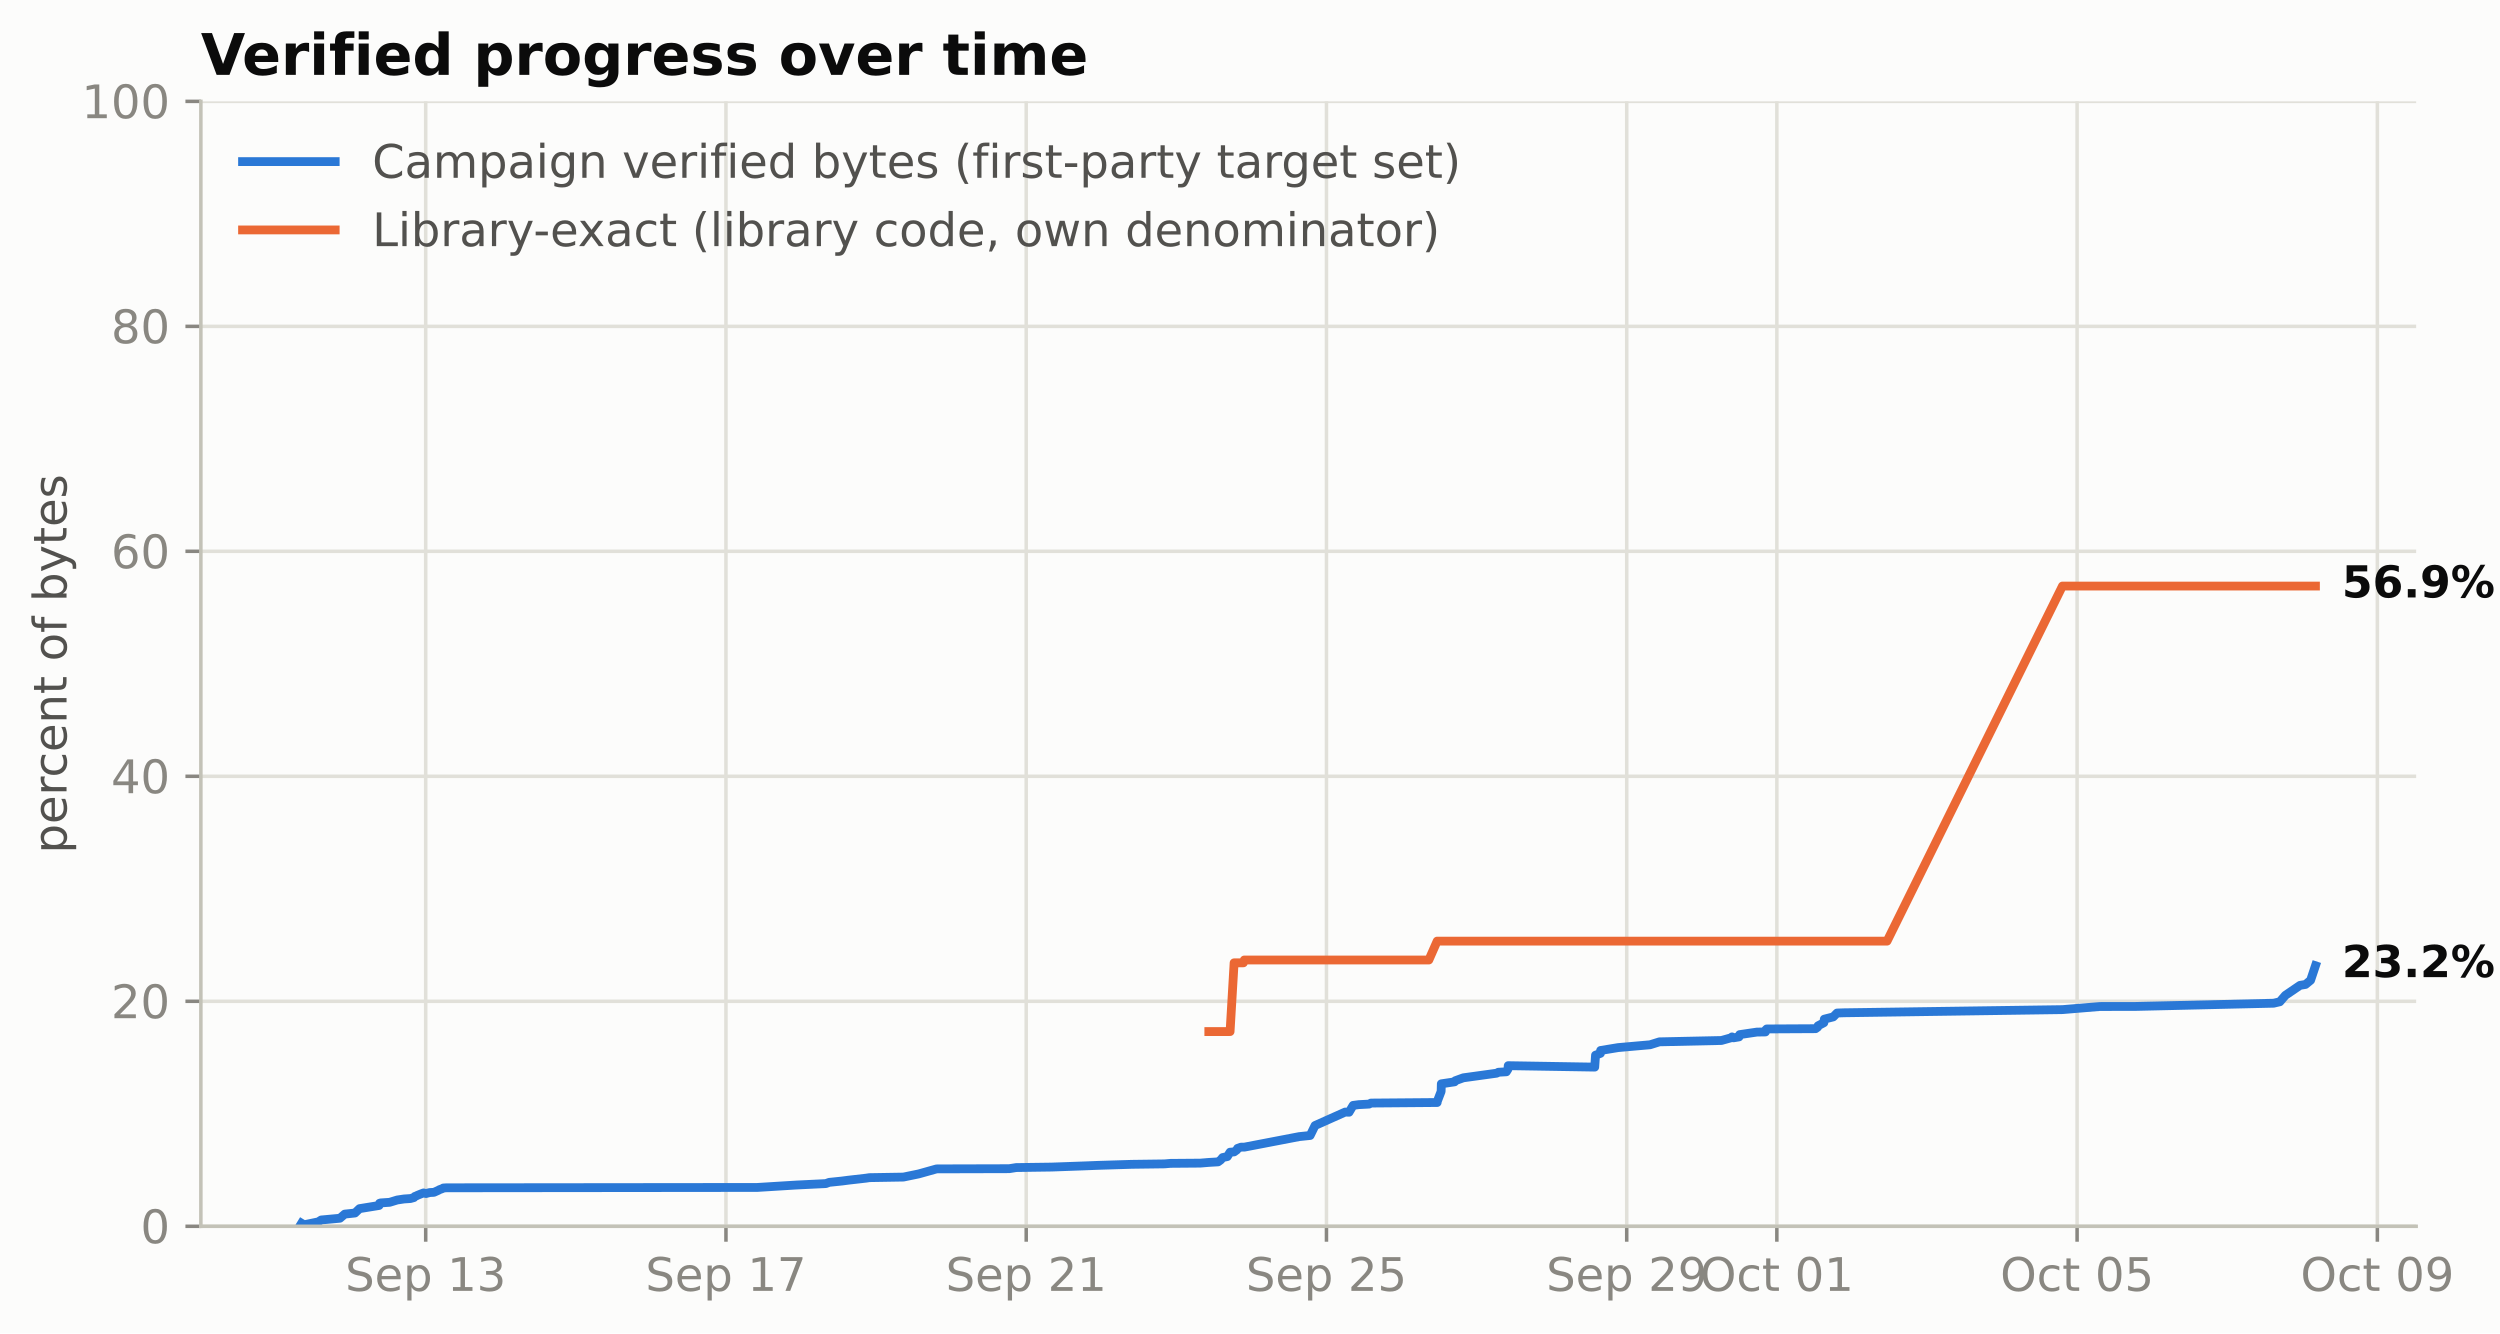
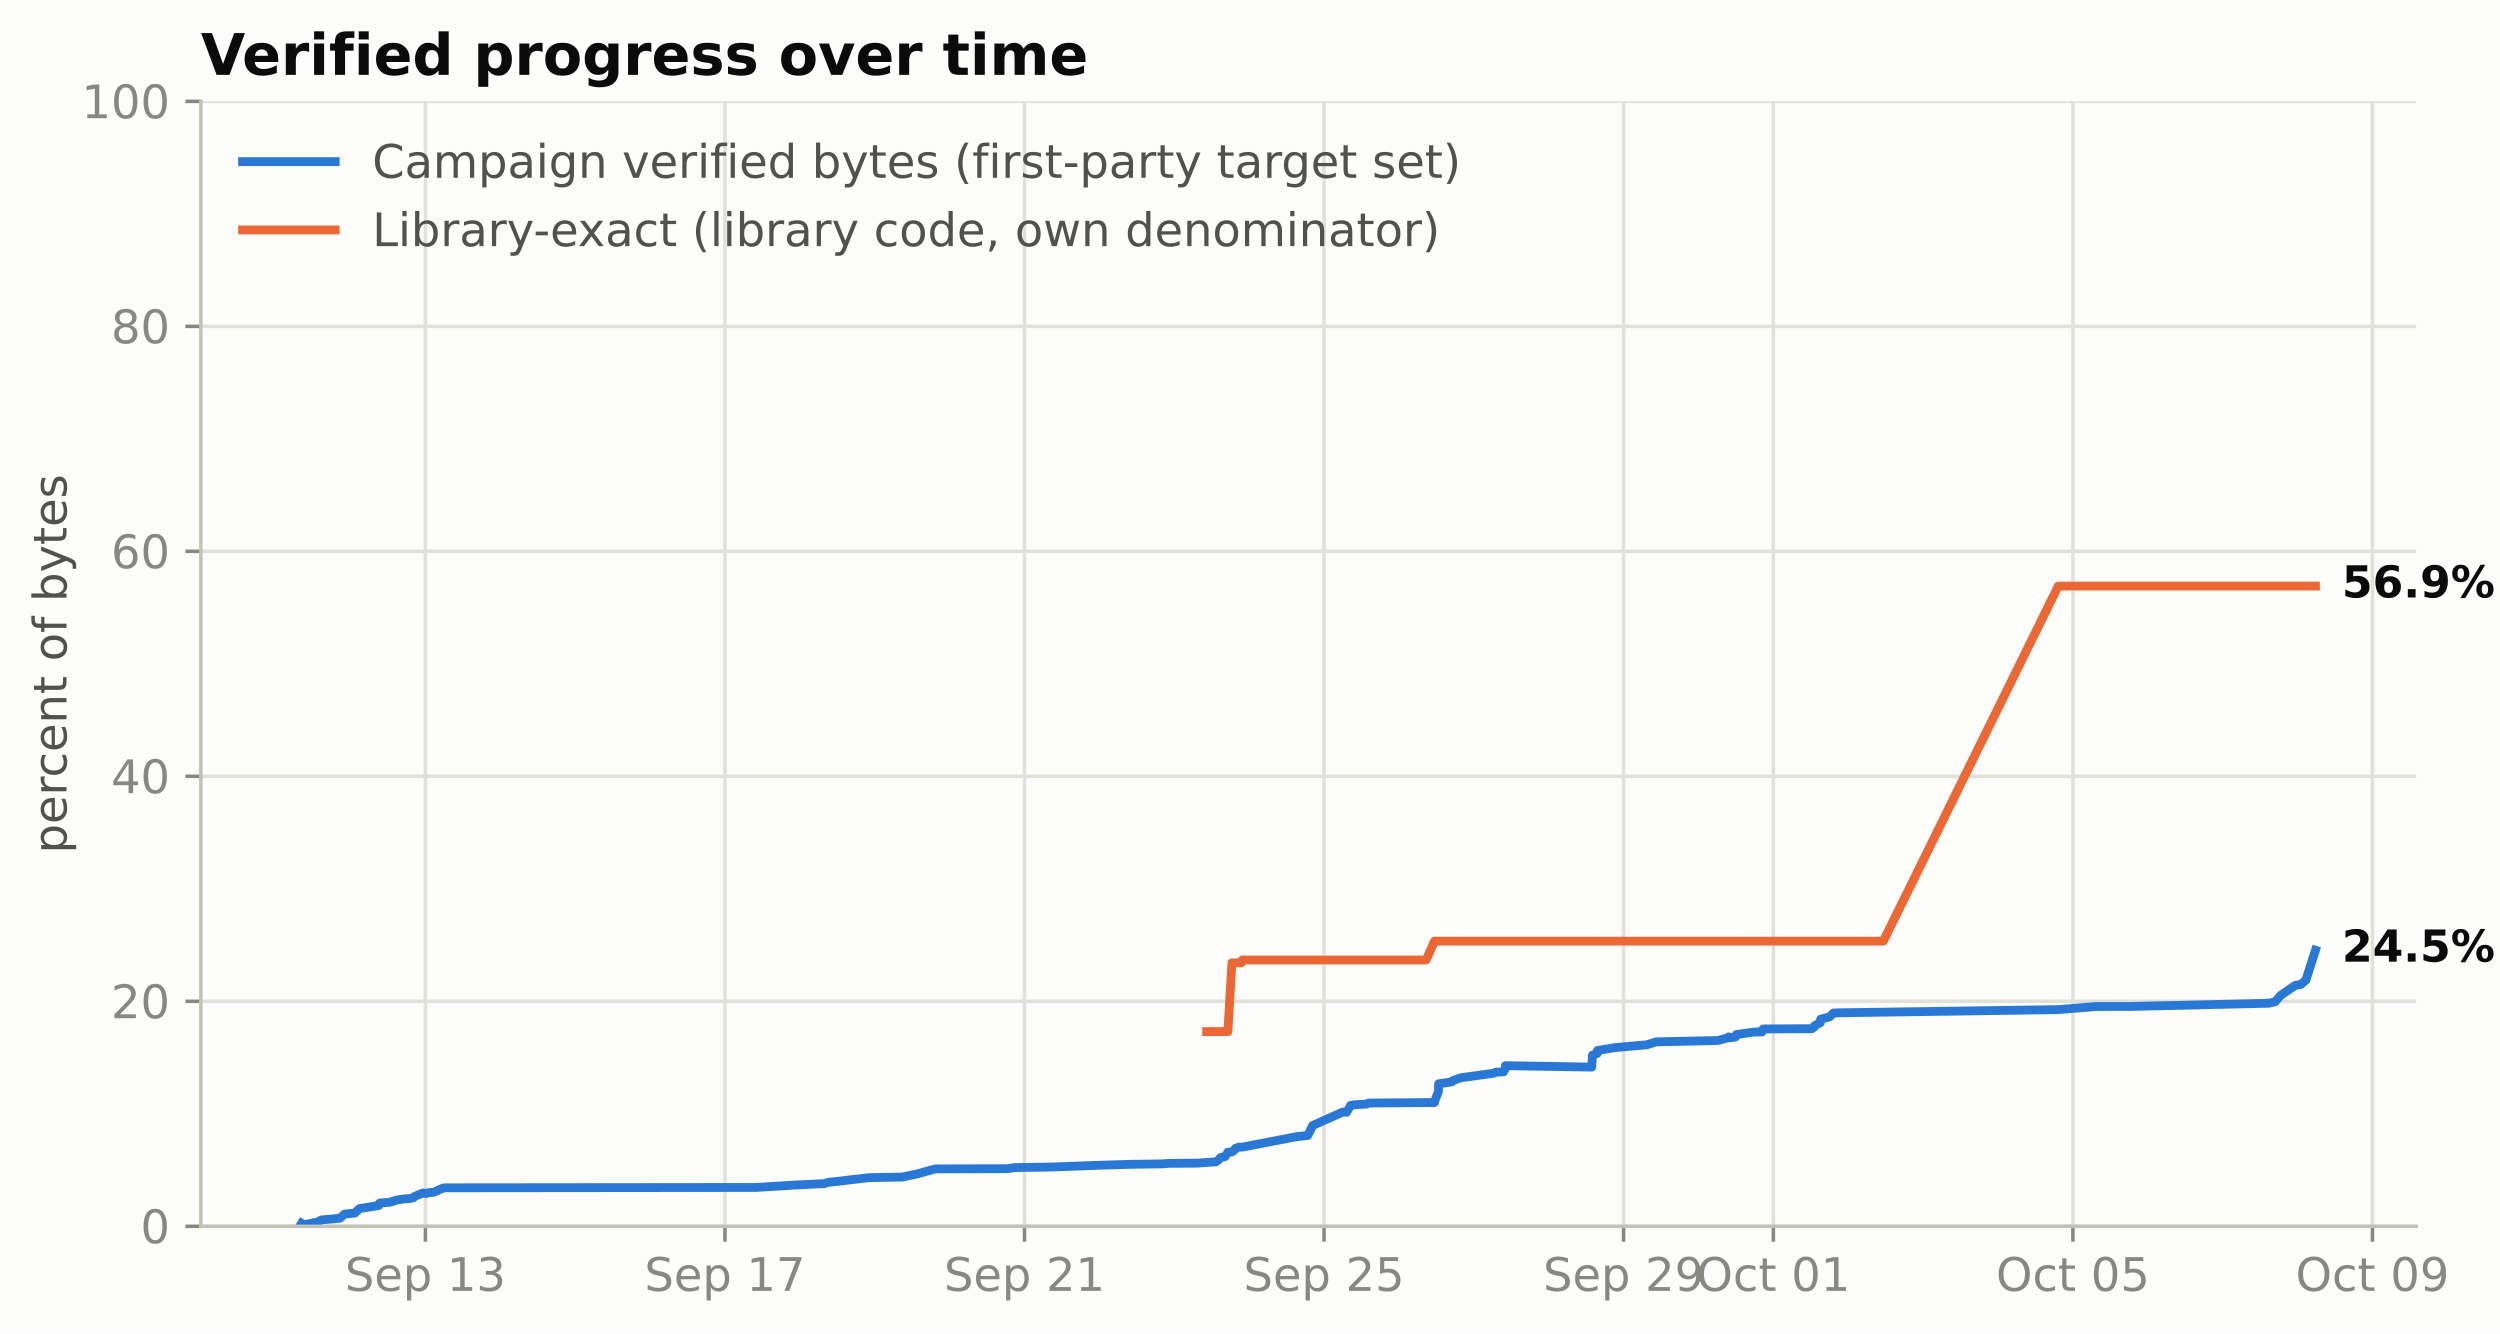
<svg xmlns="http://www.w3.org/2000/svg" xmlns:xlink="http://www.w3.org/1999/xlink" width="566.745pt" height="302.26pt" viewBox="0 0 566.745 302.26" version="1.1">
  <defs>
    <style type="text/css">*{stroke-linejoin: round; stroke-linecap: butt}</style>
  </defs>
  <g id="figure_1">
    <g id="patch_1">
      <path d="M 0 302.26  L 566.745 302.26  L 566.745 0  L 0 0  z " style="fill: #fcfcfb" />
    </g>
    <g id="axes_1">
      <g id="patch_2">
        <path d="M 45.536 278  L 547.736 278  L 547.736 22.976  L 45.536 22.976  z " style="fill: #fcfcfb" />
      </g>
      <g id="matplotlib.axis_1">
        <g id="xtick_1">
          <g id="line2d_1">
-             <path d="M 96.505 278  L 96.505 22.976  " clip-path="url(#pf7d3f120eb)" style="fill: none; stroke: #e1e0d9; stroke-width: 0.8; stroke-linecap: square" />
+             <path d="M 96.439 278  L 96.439 22.976  " clip-path="url(#pf7d3f120eb)" style="fill: none; stroke: #e1e0d9; stroke-width: 0.8; stroke-linecap: square" />
          </g>
          <g id="line2d_2">
            <defs>
              <path id="mc9588ca993" d="M 0 0  L 0 3.5  " style="stroke: #898781; stroke-width: 0.8" />
            </defs>
            <g>
-               <use xlink:href="#mc9588ca993" x="96.505" y="278" style="fill: #898781; stroke: #898781; stroke-width: 0.8" />
+               <use xlink:href="#mc9588ca993" x="96.439" y="278" style="fill: #898781; stroke: #898781; stroke-width: 0.8" />
            </g>
          </g>
          <g id="text_1">
-             <text style="font-size: 10.5px; font-family: 'Segoe UI', 'DejaVu Sans', 'Bitstream Vera Sans', 'Computer Modern Sans Serif', 'Lucida Grande', 'Verdana', 'Geneva', 'Lucid', 'Arial', 'Helvetica', 'Avant Garde', sans-serif; text-anchor: middle; fill: #898781" x="96.505" y="292.645" transform="rotate(-0 96.50549 292.6447)">Sep 13</text>
+             <text style="font-size: 10.5px; font-family: 'Segoe UI', 'DejaVu Sans', 'Bitstream Vera Sans', 'Computer Modern Sans Serif', 'Lucida Grande', 'Verdana', 'Geneva', 'Lucid', 'Arial', 'Helvetica', 'Avant Garde', sans-serif; text-anchor: middle; fill: #898781" x="96.439" y="292.645" transform="rotate(-0 96.43893 292.6447)">Sep 13</text>
          </g>
        </g>
        <g id="xtick_2">
          <g id="line2d_3">
-             <path d="M 164.573 278  L 164.573 22.976  " clip-path="url(#pf7d3f120eb)" style="fill: none; stroke: #e1e0d9; stroke-width: 0.8; stroke-linecap: square" />
+             <path d="M 164.345 278  L 164.345 22.976  " clip-path="url(#pf7d3f120eb)" style="fill: none; stroke: #e1e0d9; stroke-width: 0.8; stroke-linecap: square" />
          </g>
          <g id="line2d_4">
            <g>
-               <use xlink:href="#mc9588ca993" x="164.573" y="278" style="fill: #898781; stroke: #898781; stroke-width: 0.8" />
+               <use xlink:href="#mc9588ca993" x="164.345" y="278" style="fill: #898781; stroke: #898781; stroke-width: 0.8" />
            </g>
          </g>
          <g id="text_2">
-             <text style="font-size: 10.5px; font-family: 'Segoe UI', 'DejaVu Sans', 'Bitstream Vera Sans', 'Computer Modern Sans Serif', 'Lucida Grande', 'Verdana', 'Geneva', 'Lucid', 'Arial', 'Helvetica', 'Avant Garde', sans-serif; text-anchor: middle; fill: #898781" x="164.573" y="292.645" transform="rotate(-0 164.5727 292.6447)">Sep 17</text>
+             <text style="font-size: 10.5px; font-family: 'Segoe UI', 'DejaVu Sans', 'Bitstream Vera Sans', 'Computer Modern Sans Serif', 'Lucida Grande', 'Verdana', 'Geneva', 'Lucid', 'Arial', 'Helvetica', 'Avant Garde', sans-serif; text-anchor: middle; fill: #898781" x="164.345" y="292.645" transform="rotate(-0 164.3451 292.6447)">Sep 17</text>
          </g>
        </g>
        <g id="xtick_3">
          <g id="line2d_5">
-             <path d="M 232.64 278  L 232.64 22.976  " clip-path="url(#pf7d3f120eb)" style="fill: none; stroke: #e1e0d9; stroke-width: 0.8; stroke-linecap: square" />
+             <path d="M 232.251 278  L 232.251 22.976  " clip-path="url(#pf7d3f120eb)" style="fill: none; stroke: #e1e0d9; stroke-width: 0.8; stroke-linecap: square" />
          </g>
          <g id="line2d_6">
            <g>
-               <use xlink:href="#mc9588ca993" x="232.64" y="278" style="fill: #898781; stroke: #898781; stroke-width: 0.8" />
+               <use xlink:href="#mc9588ca993" x="232.251" y="278" style="fill: #898781; stroke: #898781; stroke-width: 0.8" />
            </g>
          </g>
          <g id="text_3">
-             <text style="font-size: 10.5px; font-family: 'Segoe UI', 'DejaVu Sans', 'Bitstream Vera Sans', 'Computer Modern Sans Serif', 'Lucida Grande', 'Verdana', 'Geneva', 'Lucid', 'Arial', 'Helvetica', 'Avant Garde', sans-serif; text-anchor: middle; fill: #898781" x="232.64" y="292.645" transform="rotate(-0 232.6399 292.6447)">Sep 21</text>
+             <text style="font-size: 10.5px; font-family: 'Segoe UI', 'DejaVu Sans', 'Bitstream Vera Sans', 'Computer Modern Sans Serif', 'Lucida Grande', 'Verdana', 'Geneva', 'Lucid', 'Arial', 'Helvetica', 'Avant Garde', sans-serif; text-anchor: middle; fill: #898781" x="232.251" y="292.645" transform="rotate(-0 232.2513 292.6447)">Sep 21</text>
          </g>
        </g>
        <g id="xtick_4">
          <g id="line2d_7">
-             <path d="M 300.707 278  L 300.707 22.976  " clip-path="url(#pf7d3f120eb)" style="fill: none; stroke: #e1e0d9; stroke-width: 0.8; stroke-linecap: square" />
+             <path d="M 300.158 278  L 300.158 22.976  " clip-path="url(#pf7d3f120eb)" style="fill: none; stroke: #e1e0d9; stroke-width: 0.8; stroke-linecap: square" />
          </g>
          <g id="line2d_8">
            <g>
-               <use xlink:href="#mc9588ca993" x="300.707" y="278" style="fill: #898781; stroke: #898781; stroke-width: 0.8" />
+               <use xlink:href="#mc9588ca993" x="300.158" y="278" style="fill: #898781; stroke: #898781; stroke-width: 0.8" />
            </g>
          </g>
          <g id="text_4">
-             <text style="font-size: 10.5px; font-family: 'Segoe UI', 'DejaVu Sans', 'Bitstream Vera Sans', 'Computer Modern Sans Serif', 'Lucida Grande', 'Verdana', 'Geneva', 'Lucid', 'Arial', 'Helvetica', 'Avant Garde', sans-serif; text-anchor: middle; fill: #898781" x="300.707" y="292.645" transform="rotate(-0 300.7071 292.6447)">Sep 25</text>
+             <text style="font-size: 10.5px; font-family: 'Segoe UI', 'DejaVu Sans', 'Bitstream Vera Sans', 'Computer Modern Sans Serif', 'Lucida Grande', 'Verdana', 'Geneva', 'Lucid', 'Arial', 'Helvetica', 'Avant Garde', sans-serif; text-anchor: middle; fill: #898781" x="300.158" y="292.645" transform="rotate(-0 300.1575 292.6447)">Sep 25</text>
          </g>
        </g>
        <g id="xtick_5">
          <g id="line2d_9">
-             <path d="M 368.774 278  L 368.774 22.976  " clip-path="url(#pf7d3f120eb)" style="fill: none; stroke: #e1e0d9; stroke-width: 0.8; stroke-linecap: square" />
+             <path d="M 368.064 278  L 368.064 22.976  " clip-path="url(#pf7d3f120eb)" style="fill: none; stroke: #e1e0d9; stroke-width: 0.8; stroke-linecap: square" />
          </g>
          <g id="line2d_10">
            <g>
-               <use xlink:href="#mc9588ca993" x="368.774" y="278" style="fill: #898781; stroke: #898781; stroke-width: 0.8" />
+               <use xlink:href="#mc9588ca993" x="368.064" y="278" style="fill: #898781; stroke: #898781; stroke-width: 0.8" />
            </g>
          </g>
          <g id="text_5">
-             <text style="font-size: 10.5px; font-family: 'Segoe UI', 'DejaVu Sans', 'Bitstream Vera Sans', 'Computer Modern Sans Serif', 'Lucida Grande', 'Verdana', 'Geneva', 'Lucid', 'Arial', 'Helvetica', 'Avant Garde', sans-serif; text-anchor: middle; fill: #898781" x="368.774" y="292.645" transform="rotate(-0 368.7743 292.6447)">Sep 29</text>
+             <text style="font-size: 10.5px; font-family: 'Segoe UI', 'DejaVu Sans', 'Bitstream Vera Sans', 'Computer Modern Sans Serif', 'Lucida Grande', 'Verdana', 'Geneva', 'Lucid', 'Arial', 'Helvetica', 'Avant Garde', sans-serif; text-anchor: middle; fill: #898781" x="368.064" y="292.645" transform="rotate(-0 368.0638 292.6447)">Sep 29</text>
          </g>
        </g>
        <g id="xtick_6">
          <g id="line2d_11">
-             <path d="M 402.808 278  L 402.808 22.976  " clip-path="url(#pf7d3f120eb)" style="fill: none; stroke: #e1e0d9; stroke-width: 0.8; stroke-linecap: square" />
+             <path d="M 402.017 278  L 402.017 22.976  " clip-path="url(#pf7d3f120eb)" style="fill: none; stroke: #e1e0d9; stroke-width: 0.8; stroke-linecap: square" />
          </g>
          <g id="line2d_12">
            <g>
-               <use xlink:href="#mc9588ca993" x="402.808" y="278" style="fill: #898781; stroke: #898781; stroke-width: 0.8" />
+               <use xlink:href="#mc9588ca993" x="402.017" y="278" style="fill: #898781; stroke: #898781; stroke-width: 0.8" />
            </g>
          </g>
          <g id="text_6">
-             <text style="font-size: 10.5px; font-family: 'Segoe UI', 'DejaVu Sans', 'Bitstream Vera Sans', 'Computer Modern Sans Serif', 'Lucida Grande', 'Verdana', 'Geneva', 'Lucid', 'Arial', 'Helvetica', 'Avant Garde', sans-serif; text-anchor: middle; fill: #898781" x="402.808" y="292.645" transform="rotate(-0 402.8079 292.6447)">Oct 01</text>
+             <text style="font-size: 10.5px; font-family: 'Segoe UI', 'DejaVu Sans', 'Bitstream Vera Sans', 'Computer Modern Sans Serif', 'Lucida Grande', 'Verdana', 'Geneva', 'Lucid', 'Arial', 'Helvetica', 'Avant Garde', sans-serif; text-anchor: middle; fill: #898781" x="402.017" y="292.645" transform="rotate(-0 402.0169 292.6447)">Oct 01</text>
          </g>
        </g>
        <g id="xtick_7">
          <g id="line2d_13">
-             <path d="M 470.875 278  L 470.875 22.976  " clip-path="url(#pf7d3f120eb)" style="fill: none; stroke: #e1e0d9; stroke-width: 0.8; stroke-linecap: square" />
+             <path d="M 469.923 278  L 469.923 22.976  " clip-path="url(#pf7d3f120eb)" style="fill: none; stroke: #e1e0d9; stroke-width: 0.8; stroke-linecap: square" />
          </g>
          <g id="line2d_14">
            <g>
-               <use xlink:href="#mc9588ca993" x="470.875" y="278" style="fill: #898781; stroke: #898781; stroke-width: 0.8" />
+               <use xlink:href="#mc9588ca993" x="469.923" y="278" style="fill: #898781; stroke: #898781; stroke-width: 0.8" />
            </g>
          </g>
          <g id="text_7">
-             <text style="font-size: 10.5px; font-family: 'Segoe UI', 'DejaVu Sans', 'Bitstream Vera Sans', 'Computer Modern Sans Serif', 'Lucida Grande', 'Verdana', 'Geneva', 'Lucid', 'Arial', 'Helvetica', 'Avant Garde', sans-serif; text-anchor: middle; fill: #898781" x="470.875" y="292.645" transform="rotate(-0 470.8752 292.6447)">Oct 05</text>
+             <text style="font-size: 10.5px; font-family: 'Segoe UI', 'DejaVu Sans', 'Bitstream Vera Sans', 'Computer Modern Sans Serif', 'Lucida Grande', 'Verdana', 'Geneva', 'Lucid', 'Arial', 'Helvetica', 'Avant Garde', sans-serif; text-anchor: middle; fill: #898781" x="469.923" y="292.645" transform="rotate(-0 469.9231 292.6447)">Oct 05</text>
          </g>
        </g>
        <g id="xtick_8">
          <g id="line2d_15">
-             <path d="M 538.942 278  L 538.942 22.976  " clip-path="url(#pf7d3f120eb)" style="fill: none; stroke: #e1e0d9; stroke-width: 0.8; stroke-linecap: square" />
+             <path d="M 537.829 278  L 537.829 22.976  " clip-path="url(#pf7d3f120eb)" style="fill: none; stroke: #e1e0d9; stroke-width: 0.8; stroke-linecap: square" />
          </g>
          <g id="line2d_16">
            <g>
-               <use xlink:href="#mc9588ca993" x="538.942" y="278" style="fill: #898781; stroke: #898781; stroke-width: 0.8" />
+               <use xlink:href="#mc9588ca993" x="537.829" y="278" style="fill: #898781; stroke: #898781; stroke-width: 0.8" />
            </g>
          </g>
          <g id="text_8">
-             <text style="font-size: 10.5px; font-family: 'Segoe UI', 'DejaVu Sans', 'Bitstream Vera Sans', 'Computer Modern Sans Serif', 'Lucida Grande', 'Verdana', 'Geneva', 'Lucid', 'Arial', 'Helvetica', 'Avant Garde', sans-serif; text-anchor: middle; fill: #898781" x="538.942" y="292.645" transform="rotate(-0 538.9424 292.6447)">Oct 09</text>
+             <text style="font-size: 10.5px; font-family: 'Segoe UI', 'DejaVu Sans', 'Bitstream Vera Sans', 'Computer Modern Sans Serif', 'Lucida Grande', 'Verdana', 'Geneva', 'Lucid', 'Arial', 'Helvetica', 'Avant Garde', sans-serif; text-anchor: middle; fill: #898781" x="537.829" y="292.645" transform="rotate(-0 537.8293 292.6447)">Oct 09</text>
          </g>
        </g>
      </g>
      <g id="matplotlib.axis_2">
        <g id="ytick_1">
          <g id="line2d_17">
            <path d="M 45.536 278  L 547.736 278  " clip-path="url(#pf7d3f120eb)" style="fill: none; stroke: #e1e0d9; stroke-width: 0.8; stroke-linecap: square" />
          </g>
          <g id="line2d_18">
            <defs>
              <path id="mee49852863" d="M 0 0  L -3.5 0  " style="stroke: #898781; stroke-width: 0.8" />
            </defs>
            <g>
              <use xlink:href="#mee49852863" x="45.536" y="278" style="fill: #898781; stroke: #898781; stroke-width: 0.8" />
            </g>
          </g>
          <g id="text_9">
            <text style="font-size: 10.5px; font-family: 'Segoe UI', 'DejaVu Sans', 'Bitstream Vera Sans', 'Computer Modern Sans Serif', 'Lucida Grande', 'Verdana', 'Geneva', 'Lucid', 'Arial', 'Helvetica', 'Avant Garde', sans-serif; text-anchor: end; fill: #898781" x="38.536" y="281.823" transform="rotate(-0 38.53609 281.8225)">0</text>
          </g>
        </g>
        <g id="ytick_2">
          <g id="line2d_19">
            <path d="M 45.536 226.996  L 547.736 226.996  " clip-path="url(#pf7d3f120eb)" style="fill: none; stroke: #e1e0d9; stroke-width: 0.8; stroke-linecap: square" />
          </g>
          <g id="line2d_20">
            <g>
              <use xlink:href="#mee49852863" x="45.536" y="226.996" style="fill: #898781; stroke: #898781; stroke-width: 0.8" />
            </g>
          </g>
          <g id="text_10">
            <text style="font-size: 10.5px; font-family: 'Segoe UI', 'DejaVu Sans', 'Bitstream Vera Sans', 'Computer Modern Sans Serif', 'Lucida Grande', 'Verdana', 'Geneva', 'Lucid', 'Arial', 'Helvetica', 'Avant Garde', sans-serif; text-anchor: end; fill: #898781" x="38.536" y="230.818" transform="rotate(-0 38.53609 230.8177)">20</text>
          </g>
        </g>
        <g id="ytick_3">
          <g id="line2d_21">
            <path d="M 45.536 175.991  L 547.736 175.991  " clip-path="url(#pf7d3f120eb)" style="fill: none; stroke: #e1e0d9; stroke-width: 0.8; stroke-linecap: square" />
          </g>
          <g id="line2d_22">
            <g>
              <use xlink:href="#mee49852863" x="45.536" y="175.991" style="fill: #898781; stroke: #898781; stroke-width: 0.8" />
            </g>
          </g>
          <g id="text_11">
            <text style="font-size: 10.5px; font-family: 'Segoe UI', 'DejaVu Sans', 'Bitstream Vera Sans', 'Computer Modern Sans Serif', 'Lucida Grande', 'Verdana', 'Geneva', 'Lucid', 'Arial', 'Helvetica', 'Avant Garde', sans-serif; text-anchor: end; fill: #898781" x="38.536" y="179.813" transform="rotate(-0 38.53609 179.813)">40</text>
          </g>
        </g>
        <g id="ytick_4">
          <g id="line2d_23">
            <path d="M 45.536 124.986  L 547.736 124.986  " clip-path="url(#pf7d3f120eb)" style="fill: none; stroke: #e1e0d9; stroke-width: 0.8; stroke-linecap: square" />
          </g>
          <g id="line2d_24">
            <g>
              <use xlink:href="#mee49852863" x="45.536" y="124.986" style="fill: #898781; stroke: #898781; stroke-width: 0.8" />
            </g>
          </g>
          <g id="text_12">
            <text style="font-size: 10.5px; font-family: 'Segoe UI', 'DejaVu Sans', 'Bitstream Vera Sans', 'Computer Modern Sans Serif', 'Lucida Grande', 'Verdana', 'Geneva', 'Lucid', 'Arial', 'Helvetica', 'Avant Garde', sans-serif; text-anchor: end; fill: #898781" x="38.536" y="128.808" transform="rotate(-0 38.53609 128.8082)">60</text>
          </g>
        </g>
        <g id="ytick_5">
          <g id="line2d_25">
            <path d="M 45.536 73.981  L 547.736 73.981  " clip-path="url(#pf7d3f120eb)" style="fill: none; stroke: #e1e0d9; stroke-width: 0.8; stroke-linecap: square" />
          </g>
          <g id="line2d_26">
            <g>
              <use xlink:href="#mee49852863" x="45.536" y="73.981" style="fill: #898781; stroke: #898781; stroke-width: 0.8" />
            </g>
          </g>
          <g id="text_13">
            <text style="font-size: 10.5px; font-family: 'Segoe UI', 'DejaVu Sans', 'Bitstream Vera Sans', 'Computer Modern Sans Serif', 'Lucida Grande', 'Verdana', 'Geneva', 'Lucid', 'Arial', 'Helvetica', 'Avant Garde', sans-serif; text-anchor: end; fill: #898781" x="38.536" y="77.803" transform="rotate(-0 38.53609 77.80335)">80</text>
          </g>
        </g>
        <g id="ytick_6">
          <g id="line2d_27">
            <path d="M 45.536 22.976  L 547.736 22.976  " clip-path="url(#pf7d3f120eb)" style="fill: none; stroke: #e1e0d9; stroke-width: 0.8; stroke-linecap: square" />
          </g>
          <g id="line2d_28">
            <g>
              <use xlink:href="#mee49852863" x="45.536" y="22.976" style="fill: #898781; stroke: #898781; stroke-width: 0.8" />
            </g>
          </g>
          <g id="text_14">
            <text style="font-size: 10.5px; font-family: 'Segoe UI', 'DejaVu Sans', 'Bitstream Vera Sans', 'Computer Modern Sans Serif', 'Lucida Grande', 'Verdana', 'Geneva', 'Lucid', 'Arial', 'Helvetica', 'Avant Garde', sans-serif; text-anchor: end; fill: #898781" x="38.536" y="26.799" transform="rotate(-0 38.53609 26.79855)">100</text>
          </g>
        </g>
        <g id="text_15">
          <text style="font-size: 10.5px; font-family: 'Segoe UI', 'DejaVu Sans', 'Bitstream Vera Sans', 'Computer Modern Sans Serif', 'Lucida Grande', 'Verdana', 'Geneva', 'Lucid', 'Arial', 'Helvetica', 'Avant Garde', sans-serif; text-anchor: middle; fill: #52514e" x="15.085" y="150.488" transform="rotate(-90 15.08484 150.4884)">percent of bytes</text>
        </g>
      </g>
      <g id="line2d_29">
-         <path d="M 68.363 277.312  L 68.968 277.682  L 69.122 277.615  L 72.156 276.993  L 72.821 276.565  L 77.061 276.172  L 78.152 275.236  L 80.471 274.989  L 81.502 273.997  L 85.939 273.28  L 86.05 272.775  L 86.297 272.701  L 88.334 272.561  L 90.045 272.038  L 91.585 271.806  L 93.042 271.706  L 93.837 271.487  L 94.034 271.237  L 94.384 271.107  L 94.602 270.992  L 95.453 270.646  L 96.011 270.436  L 96.582 270.574  L 97.419 270.35  L 98.376 270.299  L 99.367 269.85  L 99.608 269.704  L 100.362 269.429  L 100.494 269.319  L 101.232 269.271  L 171.68 269.192  L 180.449 268.649  L 187.219 268.317  L 187.985 268.037  L 190.847 267.741  L 192.321 267.547  L 196.315 267.09  L 197.105 266.971  L 204.793 266.841  L 208.265 266.126  L 212.243 265.009  L 212.493 264.984  L 228.783 264.938  L 230.366 264.686  L 238.392 264.573  L 245.839 264.306  L 248.712 264.193  L 256.561 263.951  L 263.992 263.849  L 265.339 263.734  L 272.107 263.678  L 274.036 263.518  L 276.131 263.395  L 276.718 262.967  L 277.173 262.416  L 278.228 262.197  L 278.855 261.199  L 279.771 261.133  L 280.385 260.682  L 280.553 260.337  L 281.314 260.057  L 282.079 260.057  L 294.534 257.667  L 297.008 257.412  L 298.117 255.153  L 304.958 252.098  L 305.824 252.144  L 306.752 250.59  L 308.016 250.422  L 310.37 250.295  L 310.793 250.063  L 325.802 249.935  L 325.827 249.693  L 326.702 247.418  L 326.746 245.699  L 329.754 245.25  L 329.905 245  L 331.729 244.337  L 339.324 243.287  L 339.672 243.077  L 341.483 242.973  L 341.86 242.371  L 341.912 241.586  L 361.519 241.912  L 361.703 239.206  L 362.815 238.796  L 362.857 238.14  L 366.834 237.487  L 374.078 236.845  L 376.187 236.184  L 390.249 235.876  L 392.6 235.218  L 392.648 235.062  L 392.974 235.274  L 394.232 235.062  L 394.374 234.547  L 398.284 233.971  L 400.22 233.94  L 400.239 233.537  L 400.514 233.262  L 411.587 233.2  L 412.046 232.869  L 412.144 232.55  L 413.463 231.854  L 413.56 231.043  L 415.591 230.528  L 416.457 229.65  L 418.12 229.594  L 467.555 228.878  L 476.034 228.174  L 484.164 228.159  L 515.428 227.427  L 516.831 227.098  L 518.088 225.641  L 521.406 223.379  L 522.654 223.173  L 523.806 222.224  L 524.909 218.929  L 524.909 218.929  " clip-path="url(#pf7d3f120eb)" style="fill: none; stroke: #2a78d6; stroke-width: 2; stroke-linecap: square" />
+         <path d="M 68.363 277.312  L 68.966 277.682  L 69.121 277.615  L 72.147 276.993  L 72.811 276.565  L 77.041 276.172  L 78.129 275.236  L 80.442 274.989  L 81.47 273.997  L 85.897 273.28  L 86.008 272.775  L 86.254 272.701  L 88.287 272.561  L 89.994 272.038  L 91.53 271.806  L 92.984 271.706  L 93.777 271.487  L 93.974 271.237  L 94.322 271.107  L 94.539 270.992  L 95.389 270.646  L 95.945 270.436  L 96.516 270.574  L 97.35 270.35  L 98.305 270.299  L 99.293 269.85  L 99.534 269.704  L 100.286 269.429  L 100.418 269.319  L 101.154 269.271  L 171.435 269.192  L 180.184 268.649  L 186.938 268.317  L 187.702 268.037  L 190.557 267.741  L 192.028 267.547  L 196.012 267.09  L 196.8 266.971  L 204.47 266.841  L 207.934 266.126  L 211.903 265.009  L 212.152 264.984  L 228.403 264.938  L 229.983 264.686  L 237.99 264.573  L 245.419 264.306  L 248.285 264.193  L 256.116 263.951  L 263.529 263.849  L 264.873 263.734  L 271.625 263.678  L 273.549 263.518  L 275.639 263.395  L 276.225 262.967  L 276.679 262.416  L 277.731 262.197  L 278.357 261.199  L 279.271 261.133  L 279.883 260.682  L 280.051 260.337  L 280.811 260.057  L 281.574 260.057  L 293.999 257.667  L 296.467 257.412  L 297.574 255.153  L 304.398 252.098  L 305.263 252.144  L 306.188 250.59  L 307.449 250.422  L 309.797 250.295  L 310.22 250.063  L 325.193 249.935  L 325.218 249.693  L 326.091 247.418  L 326.135 245.699  L 329.136 245.25  L 329.286 245  L 331.106 244.337  L 338.683 243.287  L 339.03 243.077  L 340.837 242.973  L 341.213 242.371  L 341.265 241.586  L 360.825 241.912  L 361.009 239.206  L 362.118 238.796  L 362.161 238.14  L 366.128 237.487  L 373.355 236.845  L 375.459 236.184  L 389.488 235.876  L 391.833 235.218  L 391.881 235.062  L 392.206 235.274  L 393.461 235.062  L 393.603 234.547  L 397.504 233.971  L 399.435 233.94  L 399.454 233.537  L 399.728 233.262  L 410.775 233.2  L 411.233 232.869  L 411.331 232.55  L 412.646 231.854  L 412.744 231.043  L 414.77 230.528  L 415.634 229.65  L 417.293 229.594  L 466.611 228.878  L 475.07 228.174  L 483.181 228.159  L 514.371 227.427  L 515.77 227.098  L 517.024 225.641  L 520.334 223.379  L 521.58 223.173  L 522.729 222.224  L 524.909 215.42  L 524.909 215.42  " clip-path="url(#pf7d3f120eb)" style="fill: none; stroke: #2a78d6; stroke-width: 2; stroke-linecap: square" />
      </g>
      <g id="line2d_30">
-         <path d="M 274.036 233.856  L 276.131 233.856  L 276.718 233.856  L 277.173 233.856  L 278.228 233.856  L 278.855 233.856  L 279.771 218.271  L 280.385 218.271  L 280.553 218.271  L 281.314 218.271  L 281.875 218.271  L 282.079 217.629  L 293.432 217.629  L 293.913 217.629  L 294.534 217.629  L 297.008 217.629  L 298.117 217.629  L 304.958 217.629  L 305.824 217.629  L 306.752 217.629  L 308.016 217.629  L 310.37 217.629  L 310.793 217.629  L 323.914 217.629  L 325.802 213.349  L 325.827 213.349  L 326.702 213.349  L 326.746 213.349  L 329.754 213.349  L 329.905 213.349  L 330.579 213.349  L 331.729 213.349  L 339.324 213.349  L 339.672 213.349  L 341.483 213.349  L 341.86 213.349  L 341.912 213.349  L 361.519 213.349  L 361.611 213.349  L 361.628 213.349  L 361.703 213.349  L 362.815 213.349  L 362.838 213.349  L 362.857 213.349  L 366.834 213.349  L 374.061 213.349  L 374.078 213.349  L 375.791 213.349  L 376.187 213.349  L 390.249 213.349  L 392.6 213.349  L 392.648 213.349  L 392.974 213.349  L 394.232 213.349  L 394.374 213.349  L 396.364 213.349  L 397.319 213.349  L 398.148 213.349  L 398.284 213.349  L 400.186 213.349  L 400.22 213.349  L 400.239 213.349  L 400.449 213.349  L 400.514 213.349  L 411.587 213.349  L 412.046 213.349  L 412.065 213.349  L 412.144 213.349  L 413.463 213.349  L 413.526 213.349  L 413.56 213.349  L 415.591 213.349  L 416.457 213.349  L 418.12 213.349  L 427.793 213.349  L 467.555 132.856  L 476.034 132.856  L 484.164 132.856  L 515.428 132.856  L 516.831 132.856  L 518.088 132.856  L 521.406 132.856  L 522.654 132.856  L 523.806 132.856  L 524.909 132.856  " clip-path="url(#pf7d3f120eb)" style="fill: none; stroke: #eb6834; stroke-width: 2; stroke-linecap: square" />
+         <path d="M 273.549 233.856  L 275.639 233.856  L 276.225 233.856  L 276.679 233.856  L 277.731 233.856  L 278.357 233.856  L 279.271 218.271  L 279.883 218.271  L 280.051 218.271  L 280.811 218.271  L 281.37 218.271  L 281.574 217.629  L 292.899 217.629  L 293.379 217.629  L 293.999 217.629  L 296.467 217.629  L 297.574 217.629  L 304.398 217.629  L 305.263 217.629  L 306.188 217.629  L 307.449 217.629  L 309.797 217.629  L 310.22 217.629  L 323.31 217.629  L 325.193 213.349  L 325.218 213.349  L 326.091 213.349  L 326.135 213.349  L 329.136 213.349  L 329.286 213.349  L 329.958 213.349  L 331.106 213.349  L 338.683 213.349  L 339.03 213.349  L 340.837 213.349  L 341.213 213.349  L 341.265 213.349  L 360.825 213.349  L 360.917 213.349  L 360.934 213.349  L 361.009 213.349  L 362.118 213.349  L 362.141 213.349  L 362.161 213.349  L 366.128 213.349  L 373.338 213.349  L 373.355 213.349  L 375.064 213.349  L 375.459 213.349  L 389.488 213.349  L 391.833 213.349  L 391.881 213.349  L 392.206 213.349  L 393.461 213.349  L 393.603 213.349  L 395.588 213.349  L 396.541 213.349  L 397.368 213.349  L 397.504 213.349  L 399.402 213.349  L 399.435 213.349  L 399.454 213.349  L 399.664 213.349  L 399.728 213.349  L 410.775 213.349  L 411.233 213.349  L 411.252 213.349  L 411.331 213.349  L 412.646 213.349  L 412.71 213.349  L 412.744 213.349  L 414.77 213.349  L 415.634 213.349  L 417.293 213.349  L 426.943 213.349  L 466.611 132.856  L 475.07 132.856  L 483.181 132.856  L 514.371 132.856  L 515.77 132.856  L 517.024 132.856  L 520.334 132.856  L 521.58 132.856  L 522.729 132.856  L 523.829 132.856  L 524.909 132.856  " clip-path="url(#pf7d3f120eb)" style="fill: none; stroke: #eb6834; stroke-width: 2; stroke-linecap: square" />
      </g>
      <g id="patch_3">
        <path d="M 45.536 278  L 45.536 22.976  " style="fill: none; stroke: #c3c2b7; stroke-width: 0.8; stroke-linejoin: miter; stroke-linecap: square" />
      </g>
      <g id="patch_4">
        <path d="M 45.536 278  L 547.736 278  " style="fill: none; stroke: #c3c2b7; stroke-width: 0.8; stroke-linejoin: miter; stroke-linecap: square" />
      </g>
      <g id="text_16">
-         <text style="font-weight: 700; font-size: 10px; font-family: 'Segoe UI', 'DejaVu Sans', 'Bitstream Vera Sans', 'Computer Modern Sans Serif', 'Lucida Grande', 'Verdana', 'Geneva', 'Lucid', 'Arial', 'Helvetica', 'Avant Garde', sans-serif; text-anchor: start; fill: #0b0b0b" x="530.909" y="221.517" transform="rotate(-0 530.9088 221.5171)">23.2%</text>
+         <text style="font-weight: 700; font-size: 10px; font-family: 'Segoe UI', 'DejaVu Sans', 'Bitstream Vera Sans', 'Computer Modern Sans Serif', 'Lucida Grande', 'Verdana', 'Geneva', 'Lucid', 'Arial', 'Helvetica', 'Avant Garde', sans-serif; text-anchor: start; fill: #0b0b0b" x="530.909" y="218.008" transform="rotate(-0 530.9088 218.008)">24.5%</text>
      </g>
      <g id="text_17">
        <text style="font-weight: 700; font-size: 10px; font-family: 'Segoe UI', 'DejaVu Sans', 'Bitstream Vera Sans', 'Computer Modern Sans Serif', 'Lucida Grande', 'Verdana', 'Geneva', 'Lucid', 'Arial', 'Helvetica', 'Avant Garde', sans-serif; text-anchor: start; fill: #0b0b0b" x="530.909" y="135.444" transform="rotate(-0 530.9088 135.4439)">56.9%</text>
      </g>
      <g id="text_18">
        <text style="font-weight: 700; font-size: 13px; font-family: 'Segoe UI', 'DejaVu Sans', 'Bitstream Vera Sans', 'Computer Modern Sans Serif', 'Lucida Grande', 'Verdana', 'Geneva', 'Lucid', 'Arial', 'Helvetica', 'Avant Garde', sans-serif; text-anchor: start; fill: #0b0b0b" x="45.536" y="16.976" transform="rotate(-0 45.53609 16.97641)">Verified progress over time</text>
      </g>
      <g id="legend_1">
        <g id="line2d_31">
          <path d="M 54.986 36.636  L 65.486 36.636  L 75.986 36.636  " style="fill: none; stroke: #2a78d6; stroke-width: 2; stroke-linecap: square" />
        </g>
        <g id="text_19">
          <text style="font-size: 10.5px; font-family: 'Segoe UI', 'DejaVu Sans', 'Bitstream Vera Sans', 'Computer Modern Sans Serif', 'Lucida Grande', 'Verdana', 'Geneva', 'Lucid', 'Arial', 'Helvetica', 'Avant Garde', sans-serif; text-anchor: start; fill: #52514e" x="84.386" y="40.311" transform="rotate(-0 84.38609 40.31125)">Campaign verified bytes (first-party target set)</text>
        </g>
        <g id="line2d_32">
          <path d="M 54.986 52.13  L 65.486 52.13  L 75.986 52.13  " style="fill: none; stroke: #eb6834; stroke-width: 2; stroke-linecap: square" />
        </g>
        <g id="text_20">
          <text style="font-size: 10.5px; font-family: 'Segoe UI', 'DejaVu Sans', 'Bitstream Vera Sans', 'Computer Modern Sans Serif', 'Lucida Grande', 'Verdana', 'Geneva', 'Lucid', 'Arial', 'Helvetica', 'Avant Garde', sans-serif; text-anchor: start; fill: #52514e" x="84.386" y="55.805" transform="rotate(-0 84.38609 55.80531)">Library-exact (library code, own denominator)</text>
        </g>
      </g>
    </g>
  </g>
  <defs>
    <clipPath id="pf7d3f120eb">
      <rect x="45.536" y="22.976" width="502.2" height="255.024" />
    </clipPath>
  </defs>
</svg>
